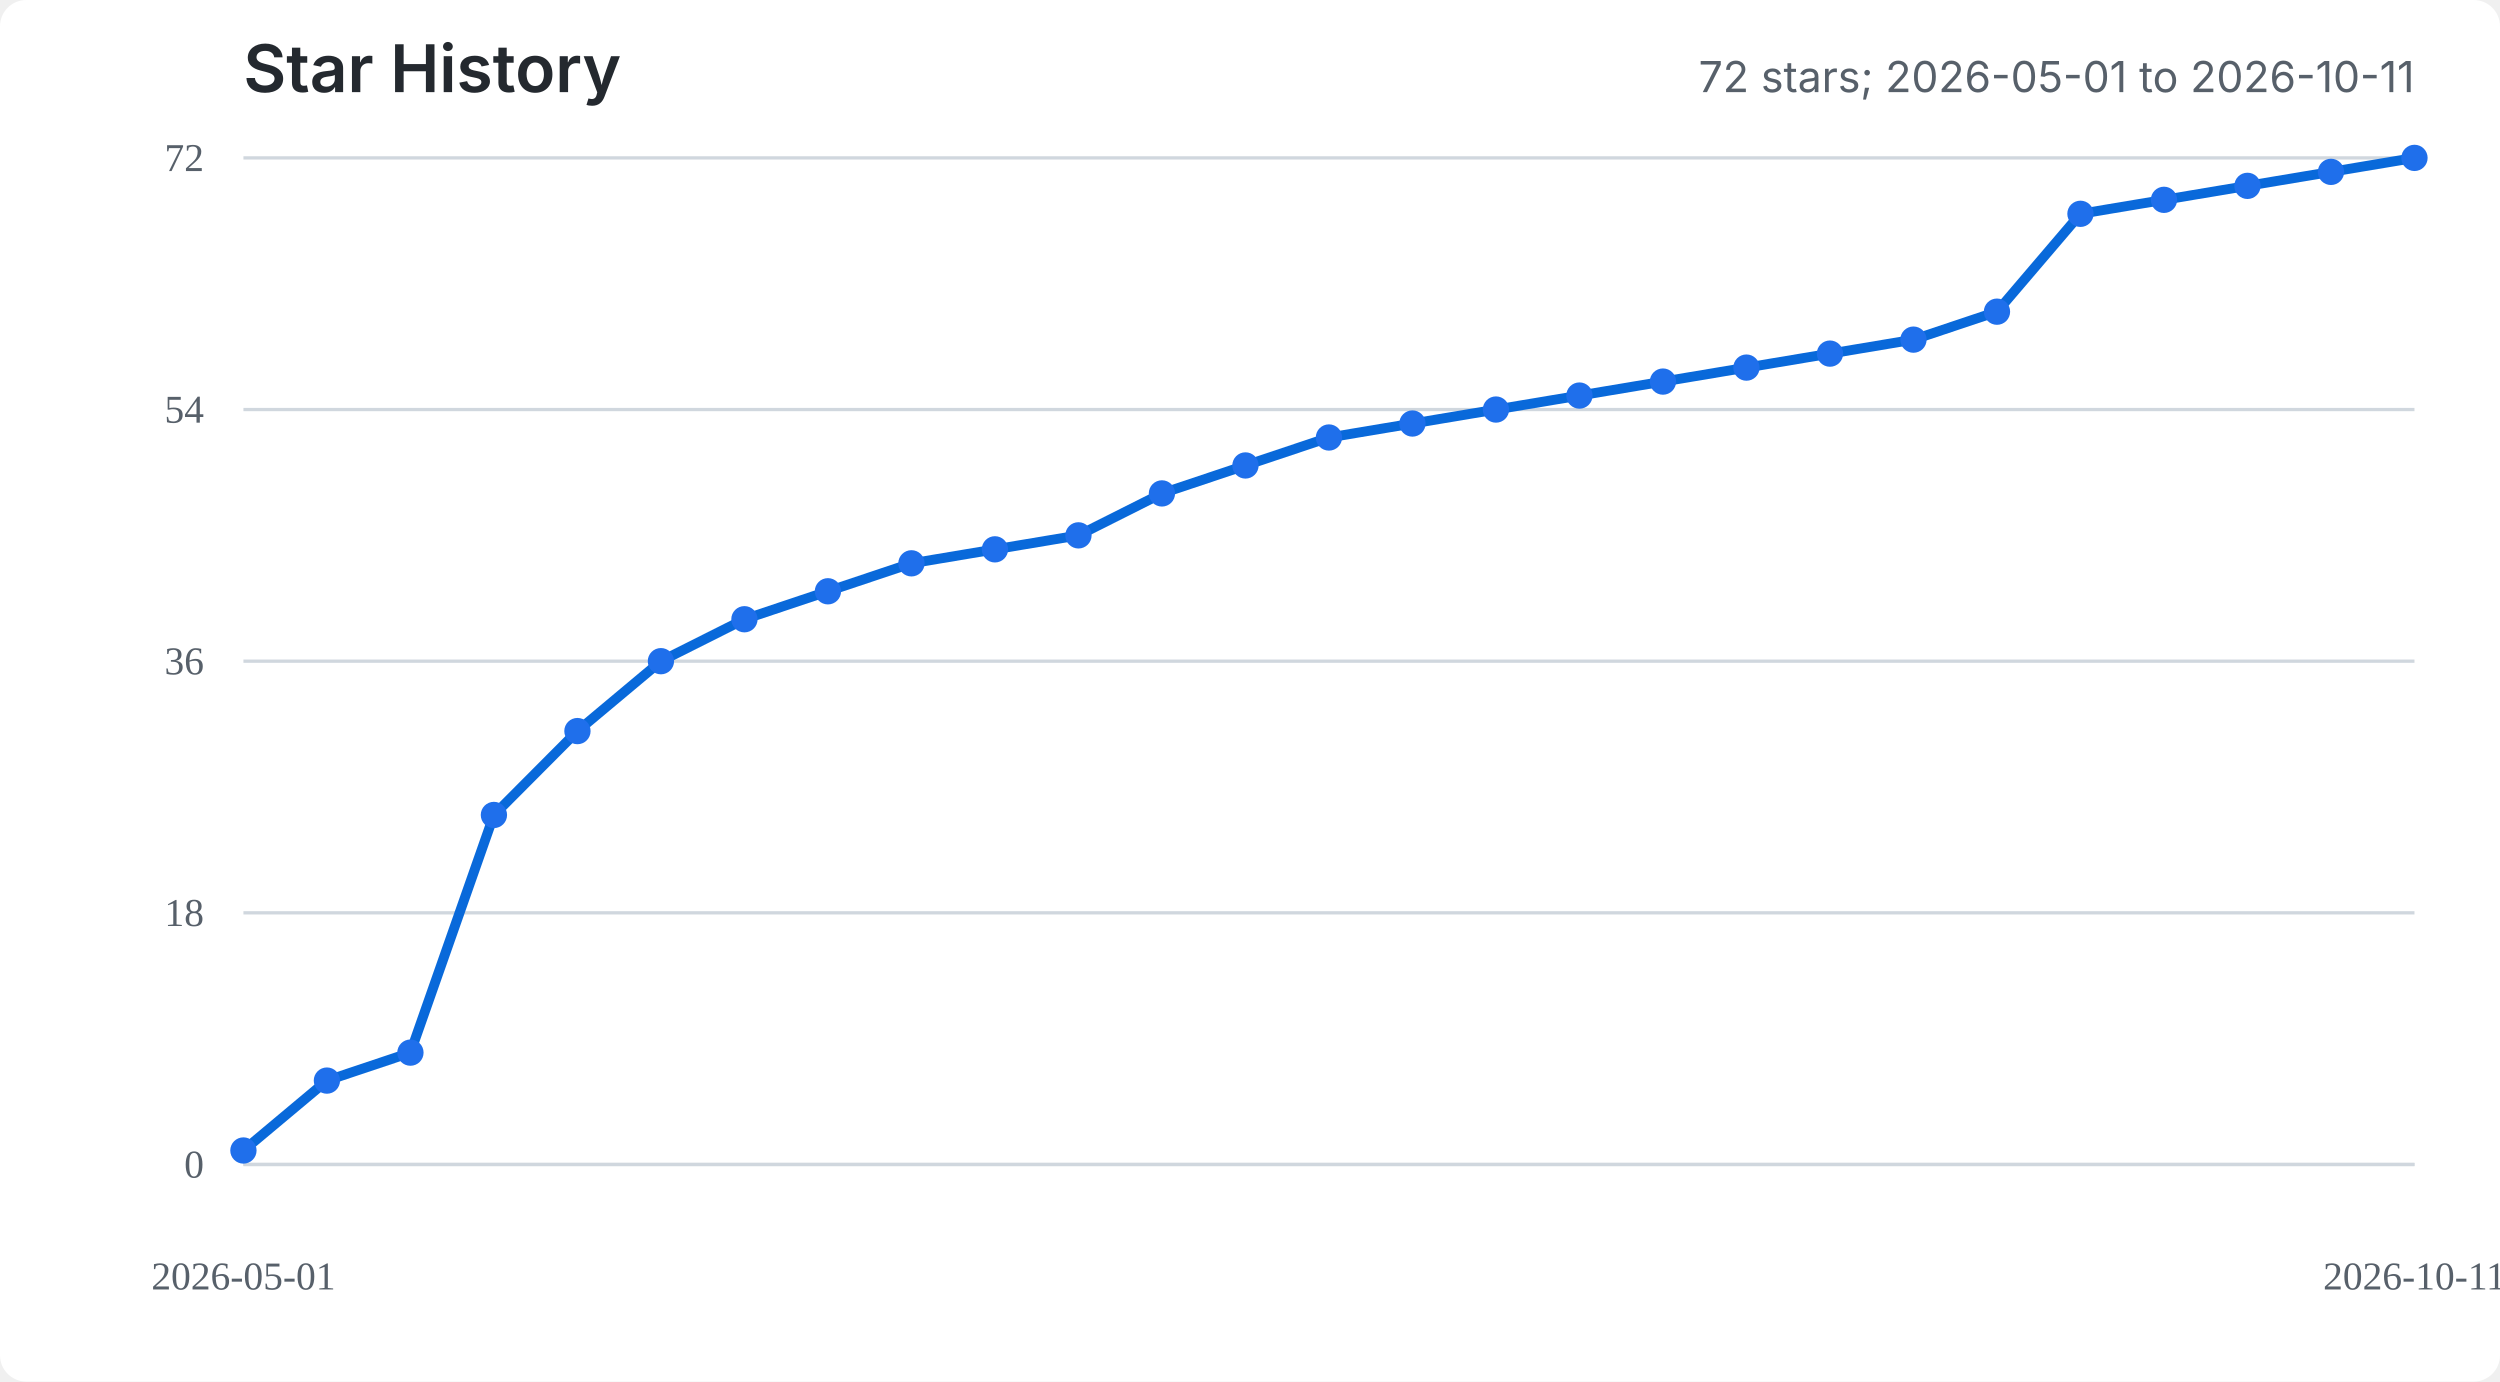
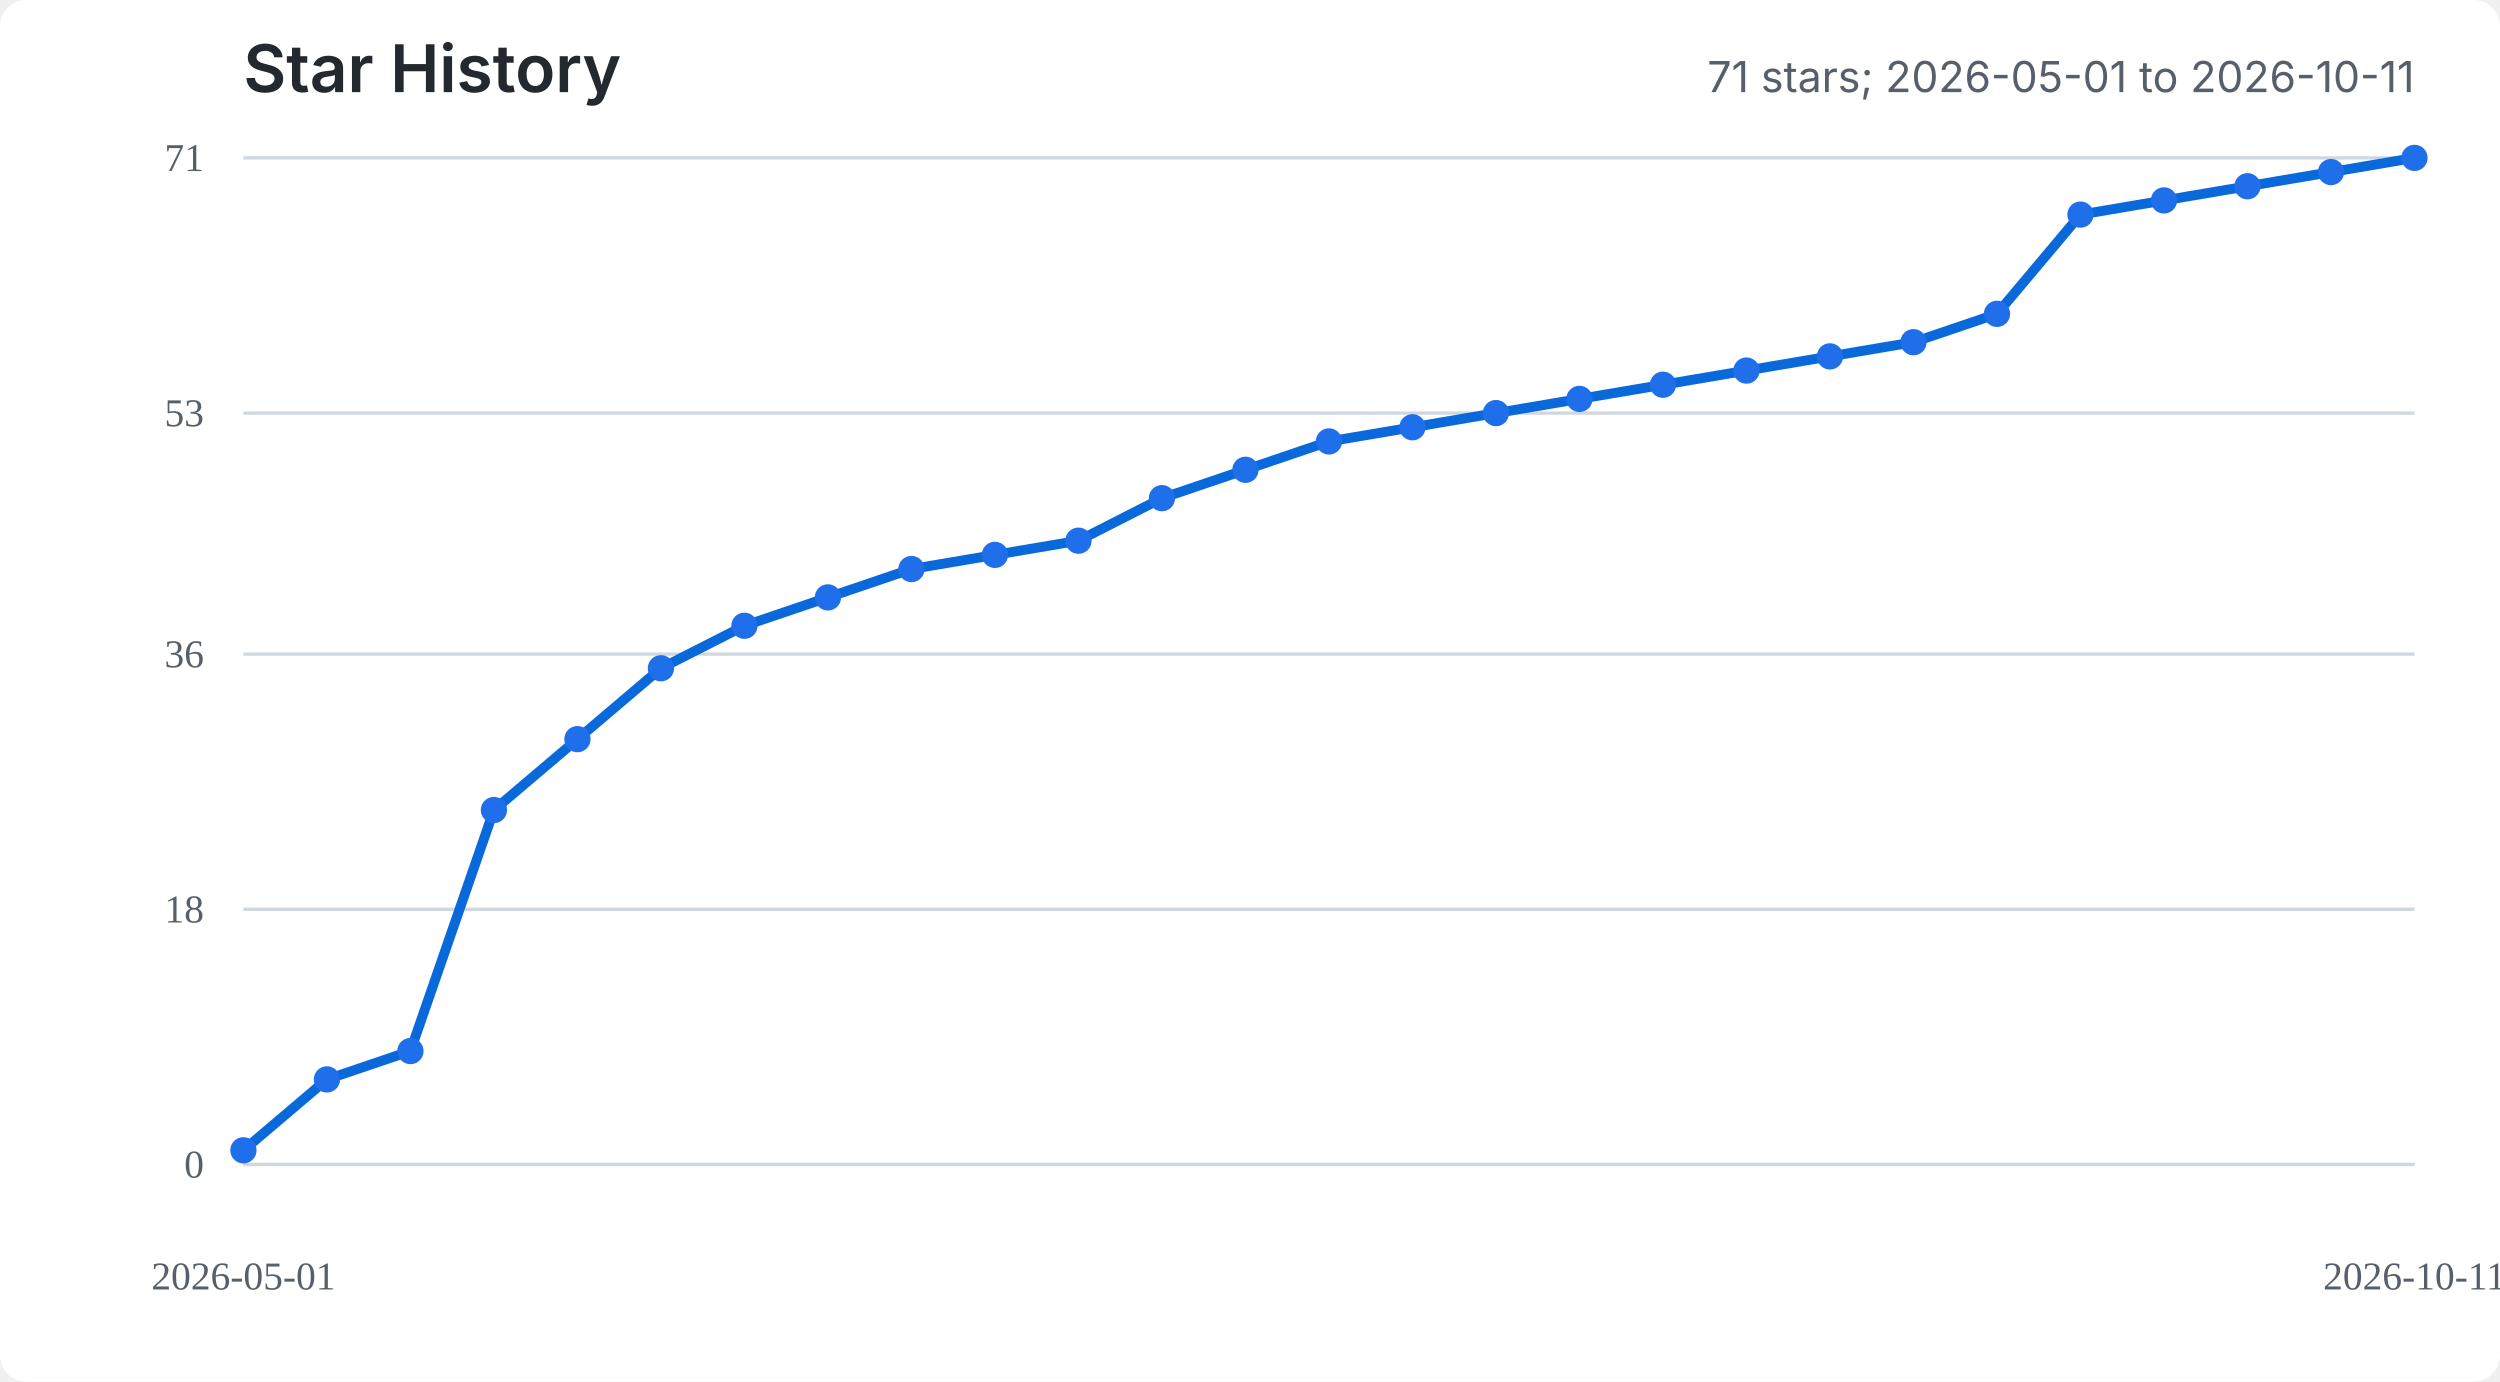
<svg xmlns="http://www.w3.org/2000/svg" width="760" height="420" viewBox="0 0 760 420" role="img" aria-labelledby="title desc">
  <rect width="100%" height="100%" fill="#ffffff" rx="8" />
  <text x="74" y="28" fill="#24292f" font-family="-apple-system,BlinkMacSystemFont,'Segoe UI',sans-serif" font-size="20" font-weight="600">Star History</text>
-   <text x="734" y="28" text-anchor="end" fill="#57606a" font-family="-apple-system,BlinkMacSystemFont,'Segoe UI',sans-serif" font-size="13">72 stars; 2026-05-01 to 2026-10-11</text>
+   <text x="734" y="28" text-anchor="end" fill="#57606a" font-family="-apple-system,BlinkMacSystemFont,'Segoe UI',sans-serif" font-size="13">71 stars; 2026-05-01 to 2026-10-11</text>
  <line x1="74" y1="354.00" x2="734" y2="354.00" stroke="#d0d7de" stroke-width="1" />
-   <line x1="74" y1="277.50" x2="734" y2="277.50" stroke="#d0d7de" stroke-width="1" />
-   <line x1="74" y1="201.00" x2="734" y2="201.00" stroke="#d0d7de" stroke-width="1" />
-   <line x1="74" y1="124.50" x2="734" y2="124.50" stroke="#d0d7de" stroke-width="1" />
+   <line x1="74" y1="276.42" x2="734" y2="276.42" stroke="#d0d7de" stroke-width="1" />
+   <line x1="74" y1="198.85" x2="734" y2="198.85" stroke="#d0d7de" stroke-width="1" />
+   <line x1="74" y1="125.58" x2="734" y2="125.58" stroke="#d0d7de" stroke-width="1" />
  <line x1="74" y1="48.00" x2="734" y2="48.00" stroke="#d0d7de" stroke-width="1" />
  <text x="62" y="358.00" text-anchor="end" fill="#57606a" font-size="12">0</text>
-   <text x="62" y="281.50" text-anchor="end" fill="#57606a" font-size="12">18</text>
-   <text x="62" y="205.00" text-anchor="end" fill="#57606a" font-size="12">36</text>
-   <text x="62" y="128.50" text-anchor="end" fill="#57606a" font-size="12">54</text>
-   <text x="62" y="52.00" text-anchor="end" fill="#57606a" font-size="12">72</text>
+   <text x="62" y="280.42" text-anchor="end" fill="#57606a" font-size="12">18</text>
+   <text x="62" y="202.85" text-anchor="end" fill="#57606a" font-size="12">36</text>
+   <text x="62" y="129.58" text-anchor="end" fill="#57606a" font-size="12">53</text>
+   <text x="62" y="52.00" text-anchor="end" fill="#57606a" font-size="12">71</text>
  <line x1="74" y1="354" x2="734" y2="354" stroke="#d0d7de" stroke-width="1" />
-   <polyline points="74.00,349.75 99.38,328.50 124.77,320.00 150.15,247.75 175.54,222.25 200.92,201.00 226.31,188.25 251.69,179.75 277.08,171.25 302.46,167.00 327.85,162.75 353.23,150.00 378.62,141.50 404.00,133.00 429.38,128.75 454.77,124.50 480.15,120.25 505.54,116.00 530.92,111.75 556.31,107.50 581.69,103.25 607.08,94.75 632.46,65.00 657.85,60.75 683.23,56.50 708.62,52.25 734.00,48.00" fill="none" stroke="#0969da" stroke-width="3" stroke-linecap="round" stroke-linejoin="round" />
-   <circle cx="74.00" cy="349.75" r="4" fill="#1f6feb" />
-   <circle cx="99.38" cy="328.50" r="4" fill="#1f6feb" />
-   <circle cx="124.77" cy="320.00" r="4" fill="#1f6feb" />
-   <circle cx="150.15" cy="247.75" r="4" fill="#1f6feb" />
-   <circle cx="175.54" cy="222.25" r="4" fill="#1f6feb" />
-   <circle cx="200.92" cy="201.00" r="4" fill="#1f6feb" />
-   <circle cx="226.31" cy="188.25" r="4" fill="#1f6feb" />
-   <circle cx="251.69" cy="179.75" r="4" fill="#1f6feb" />
-   <circle cx="277.08" cy="171.25" r="4" fill="#1f6feb" />
-   <circle cx="302.46" cy="167.00" r="4" fill="#1f6feb" />
-   <circle cx="327.85" cy="162.75" r="4" fill="#1f6feb" />
-   <circle cx="353.23" cy="150.00" r="4" fill="#1f6feb" />
-   <circle cx="378.62" cy="141.50" r="4" fill="#1f6feb" />
-   <circle cx="404.00" cy="133.00" r="4" fill="#1f6feb" />
-   <circle cx="429.38" cy="128.75" r="4" fill="#1f6feb" />
-   <circle cx="454.77" cy="124.50" r="4" fill="#1f6feb" />
-   <circle cx="480.15" cy="120.25" r="4" fill="#1f6feb" />
-   <circle cx="505.54" cy="116.00" r="4" fill="#1f6feb" />
-   <circle cx="530.92" cy="111.75" r="4" fill="#1f6feb" />
-   <circle cx="556.31" cy="107.50" r="4" fill="#1f6feb" />
-   <circle cx="581.69" cy="103.25" r="4" fill="#1f6feb" />
-   <circle cx="607.08" cy="94.75" r="4" fill="#1f6feb" />
-   <circle cx="632.46" cy="65.00" r="4" fill="#1f6feb" />
-   <circle cx="657.85" cy="60.75" r="4" fill="#1f6feb" />
-   <circle cx="683.23" cy="56.50" r="4" fill="#1f6feb" />
-   <circle cx="708.62" cy="52.25" r="4" fill="#1f6feb" />
+   <polyline points="74.00,349.69 99.38,328.14 124.77,319.52 150.15,246.25 175.54,224.70 200.92,203.15 226.31,190.23 251.69,181.61 277.08,172.99 302.46,168.68 327.85,164.37 353.23,151.44 378.62,142.82 404.00,134.20 429.38,129.89 454.77,125.58 480.15,121.27 505.54,116.96 530.92,112.65 556.31,108.34 581.69,104.03 607.08,95.41 632.46,65.24 657.85,60.93 683.23,56.62 708.62,52.31 734.00,48.00" fill="none" stroke="#0969da" stroke-width="3" stroke-linecap="round" stroke-linejoin="round" />
+   <circle cx="74.00" cy="349.69" r="4" fill="#1f6feb" />
+   <circle cx="99.38" cy="328.14" r="4" fill="#1f6feb" />
+   <circle cx="124.77" cy="319.52" r="4" fill="#1f6feb" />
+   <circle cx="150.15" cy="246.25" r="4" fill="#1f6feb" />
+   <circle cx="175.54" cy="224.70" r="4" fill="#1f6feb" />
+   <circle cx="200.92" cy="203.15" r="4" fill="#1f6feb" />
+   <circle cx="226.31" cy="190.23" r="4" fill="#1f6feb" />
+   <circle cx="251.69" cy="181.61" r="4" fill="#1f6feb" />
+   <circle cx="277.08" cy="172.99" r="4" fill="#1f6feb" />
+   <circle cx="302.46" cy="168.68" r="4" fill="#1f6feb" />
+   <circle cx="327.85" cy="164.37" r="4" fill="#1f6feb" />
+   <circle cx="353.23" cy="151.44" r="4" fill="#1f6feb" />
+   <circle cx="378.62" cy="142.82" r="4" fill="#1f6feb" />
+   <circle cx="404.00" cy="134.20" r="4" fill="#1f6feb" />
+   <circle cx="429.38" cy="129.89" r="4" fill="#1f6feb" />
+   <circle cx="454.77" cy="125.58" r="4" fill="#1f6feb" />
+   <circle cx="480.15" cy="121.27" r="4" fill="#1f6feb" />
+   <circle cx="505.54" cy="116.96" r="4" fill="#1f6feb" />
+   <circle cx="530.92" cy="112.65" r="4" fill="#1f6feb" />
+   <circle cx="556.31" cy="108.34" r="4" fill="#1f6feb" />
+   <circle cx="581.69" cy="104.03" r="4" fill="#1f6feb" />
+   <circle cx="607.08" cy="95.41" r="4" fill="#1f6feb" />
+   <circle cx="632.46" cy="65.24" r="4" fill="#1f6feb" />
+   <circle cx="657.85" cy="60.93" r="4" fill="#1f6feb" />
+   <circle cx="683.23" cy="56.62" r="4" fill="#1f6feb" />
+   <circle cx="708.62" cy="52.31" r="4" fill="#1f6feb" />
  <circle cx="734.00" cy="48.00" r="4" fill="#1f6feb" />
  <text x="74.00" y="392" text-anchor="middle" fill="#57606a" font-size="12">2026-05-01</text>
  <text x="734.00" y="392" text-anchor="middle" fill="#57606a" font-size="12">2026-10-11</text>
</svg>
